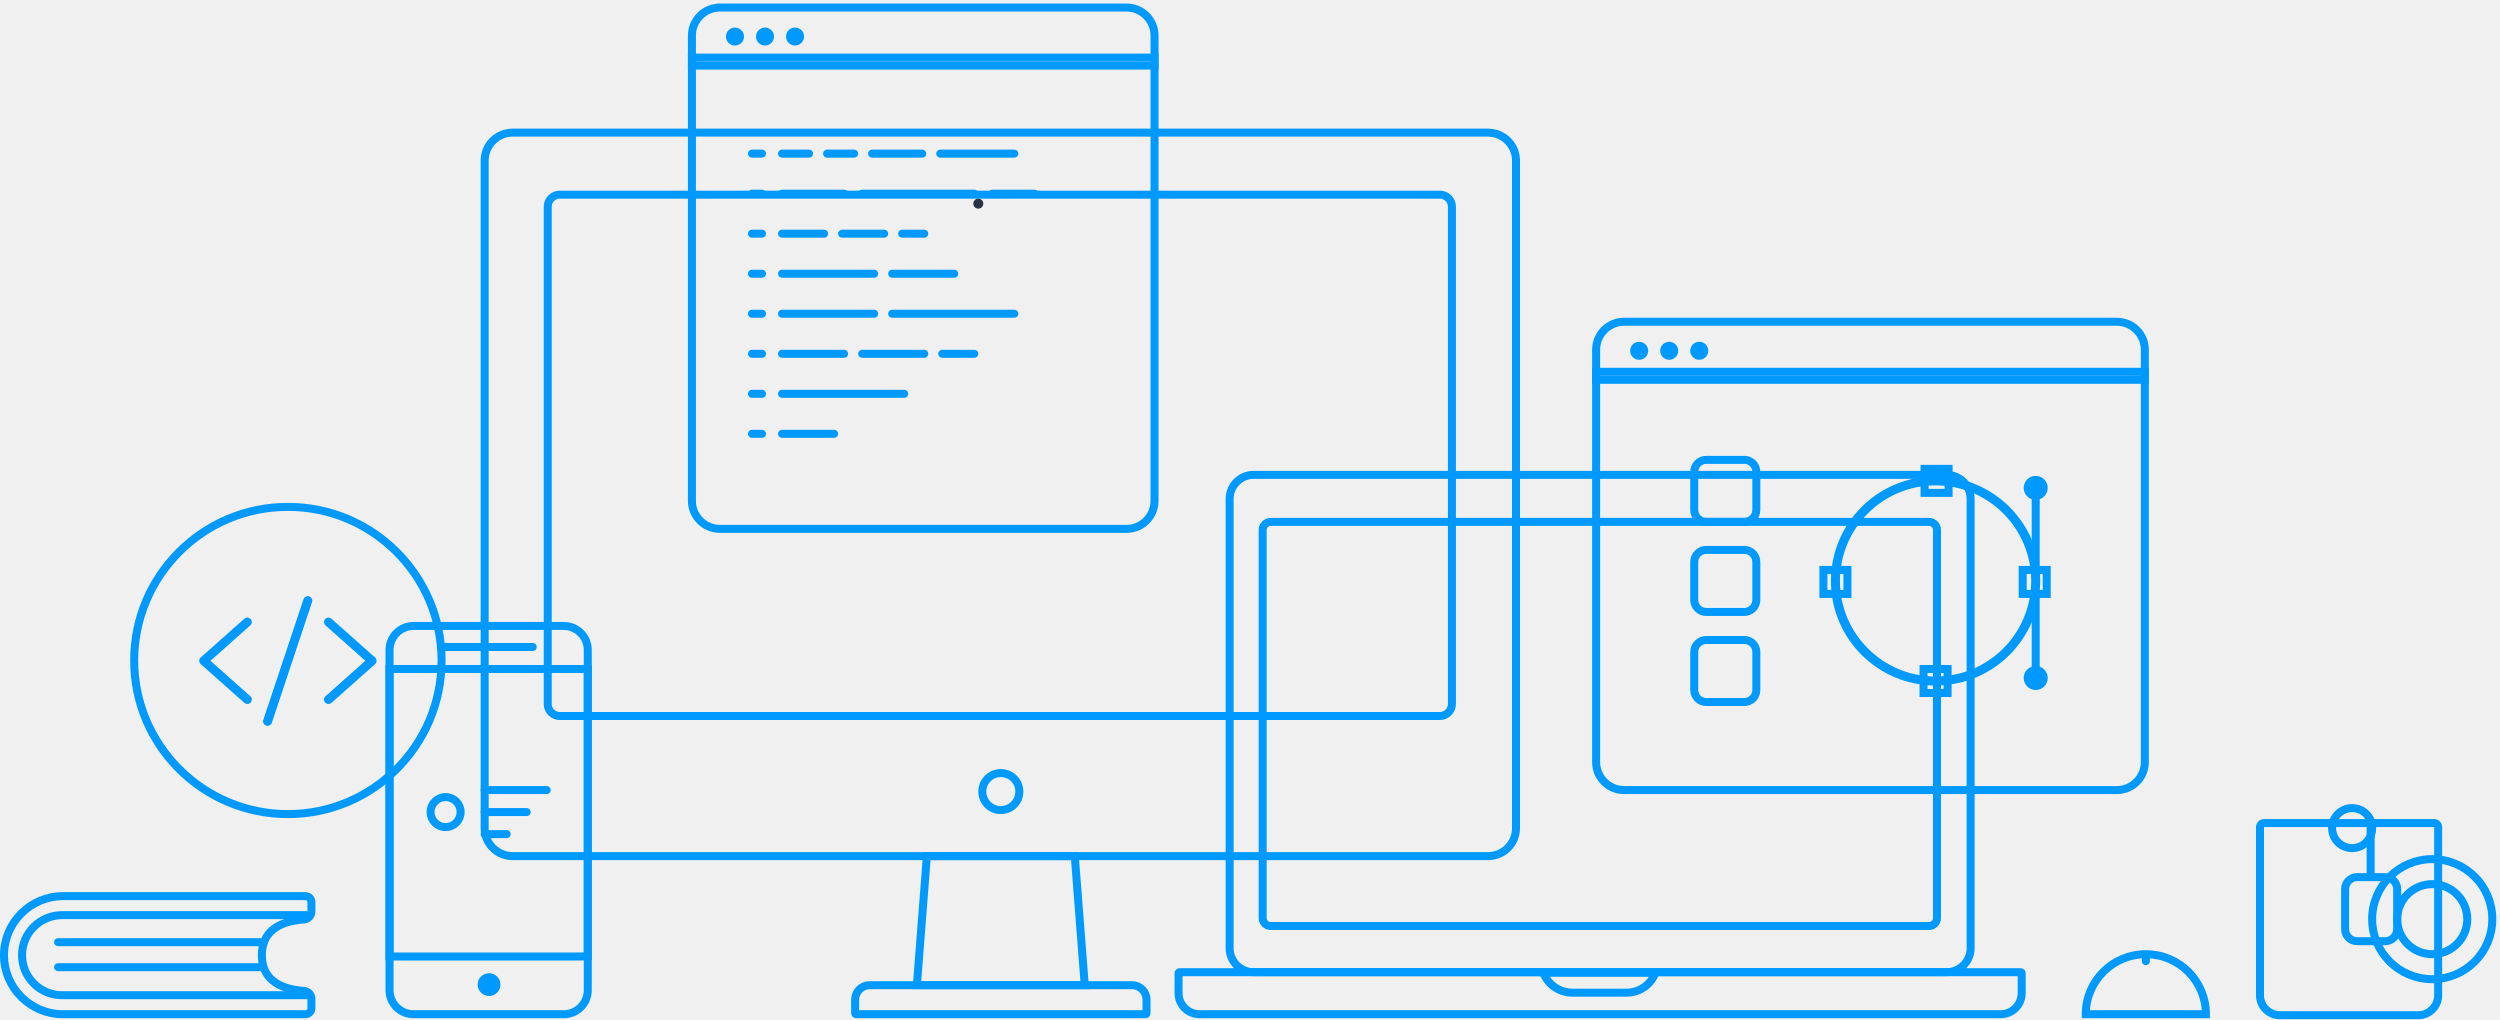
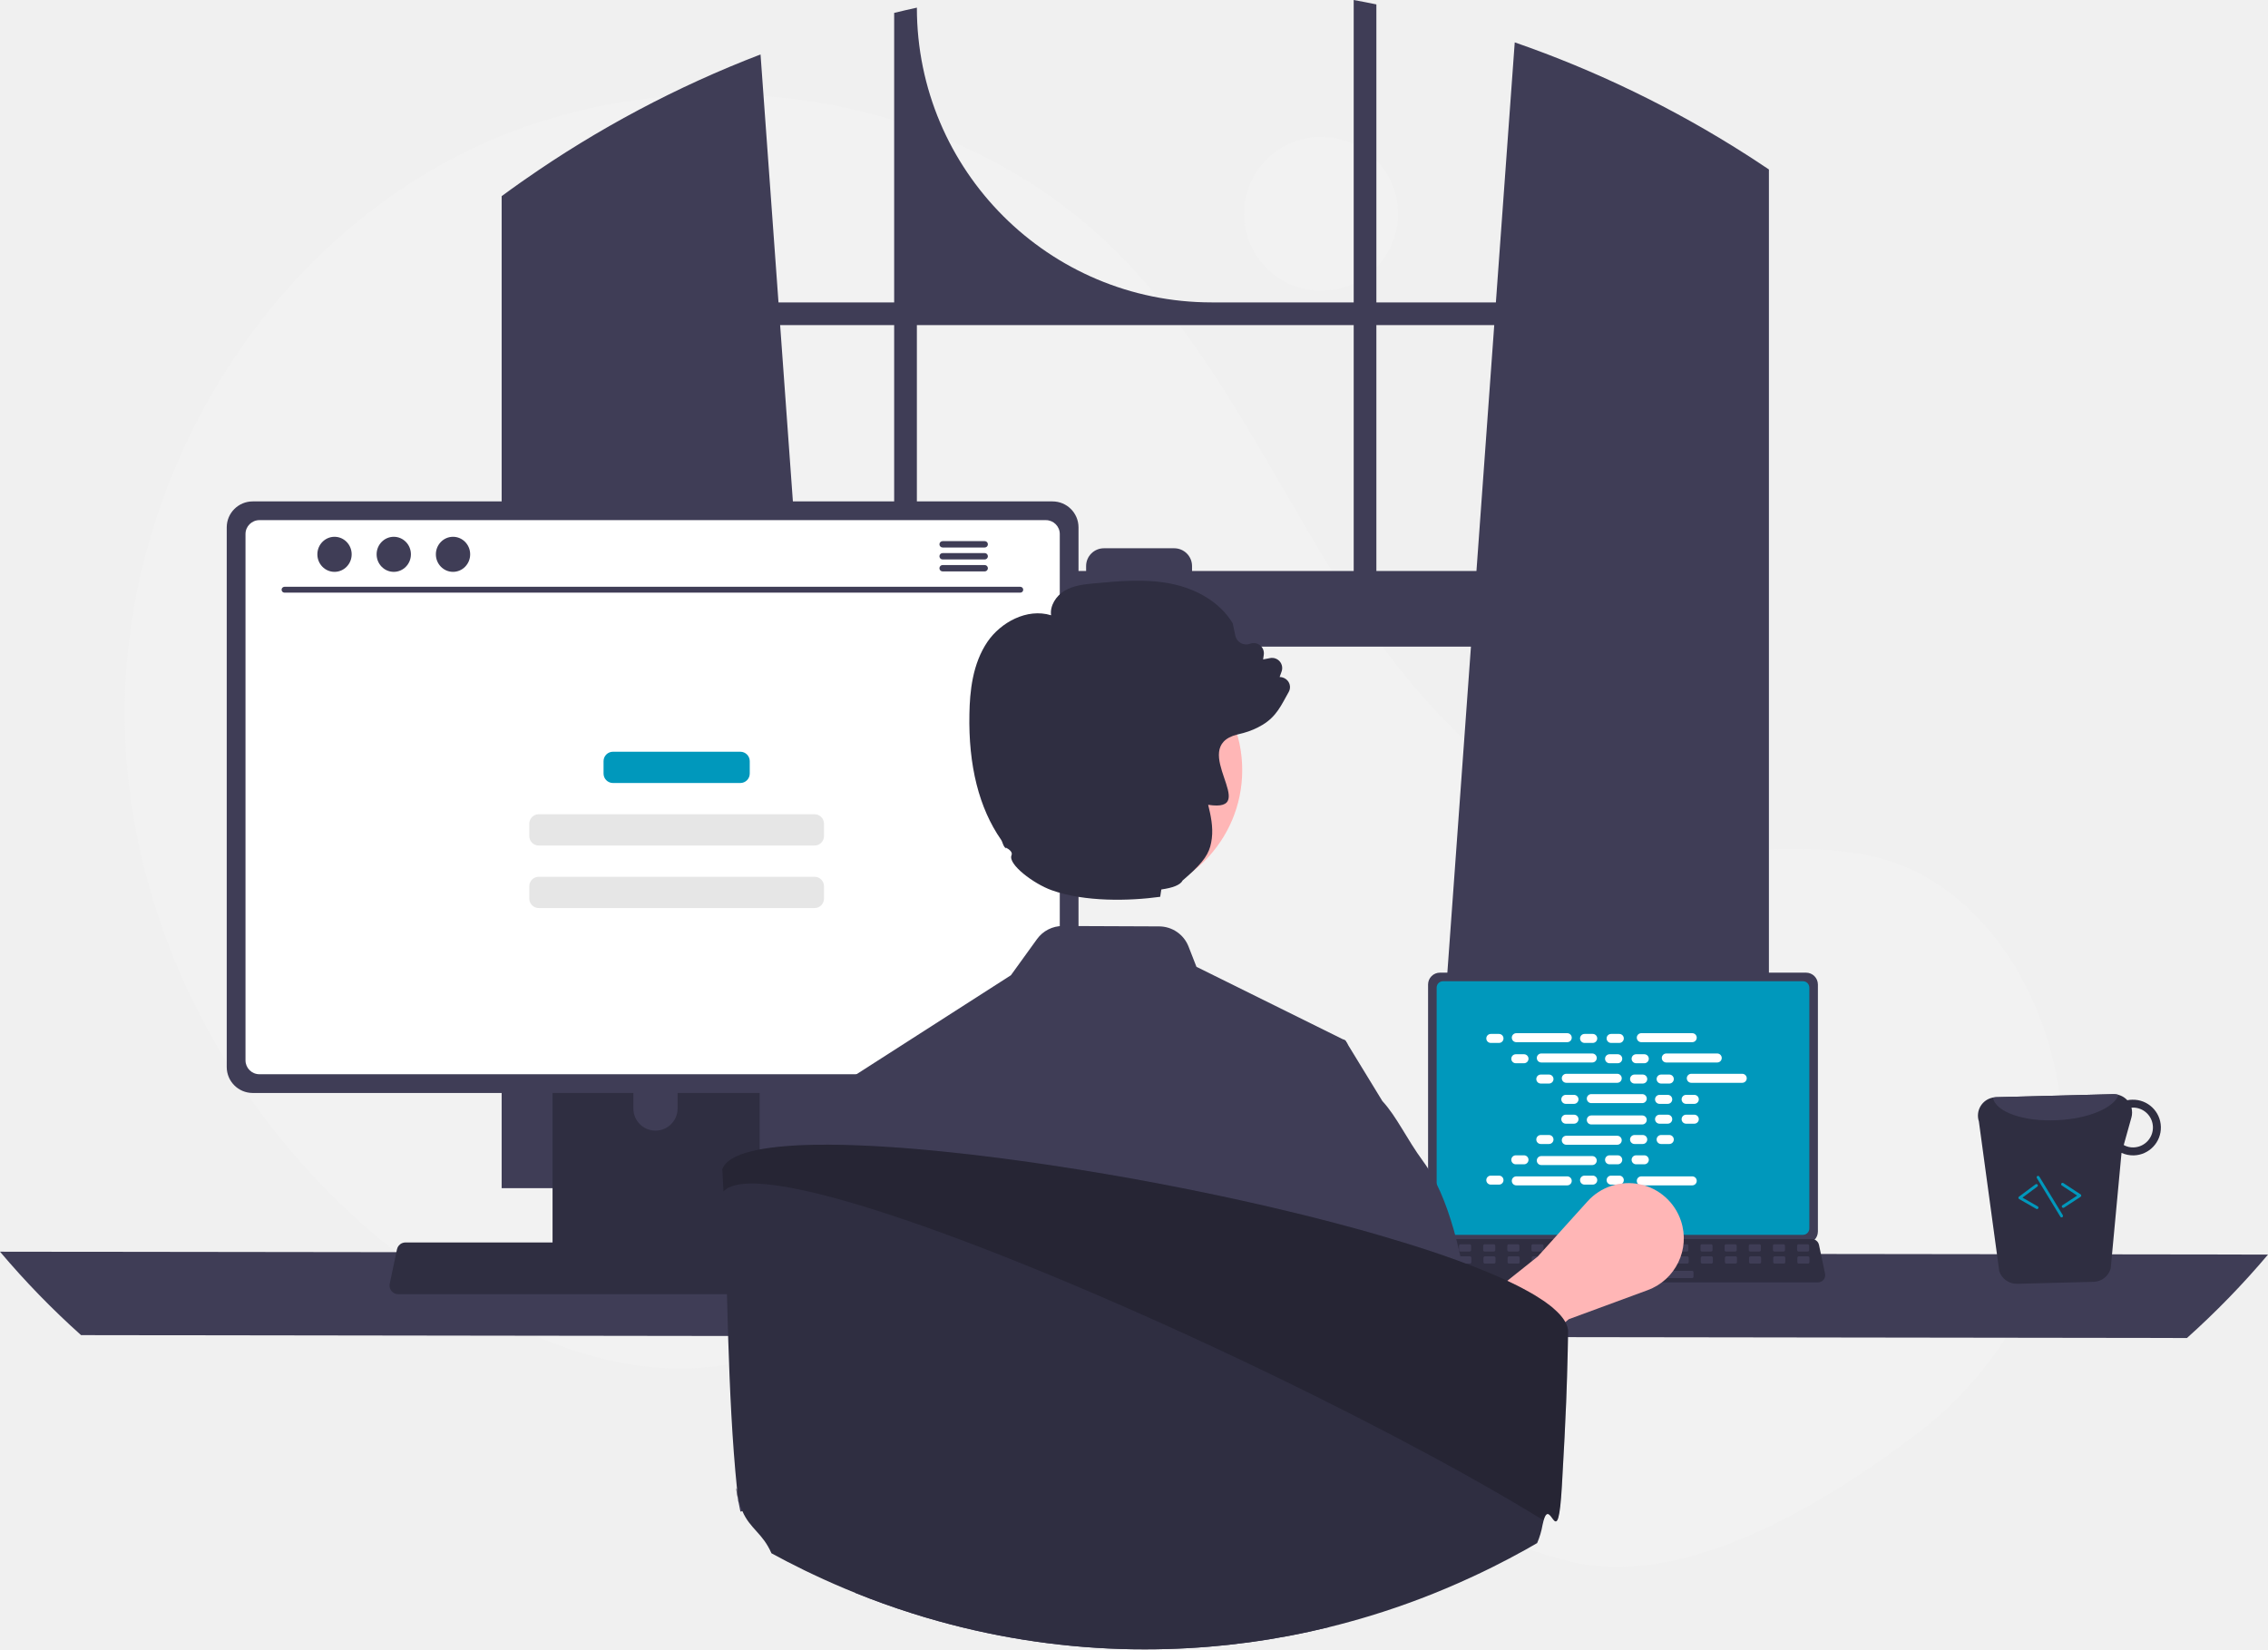
- <svg xmlns="http://www.w3.org/2000/svg" width="650px" height="265px" viewBox="0 0 650 265" version="1.1">
-   <g id="Website" stroke="none" stroke-width="1" fill="none" fill-rule="evenodd">
-     <g id="Group-32" transform="translate(0, 3)">
-       <path d="M126.008,38.765 C126.008,34.738 129.264,31.482 133.298,31.482 L386.872,31.482 C390.899,31.482 394.162,34.74 394.162,38.765 L394.162,212.307 C394.162,216.334 390.906,219.591 386.872,219.591 L133.298,219.591 C129.271,219.591 126.008,216.332 126.008,212.307 L126.008,38.765 Z" id="Case" stroke="#0099ff" stroke-width="2.081" fill="##f2f2f2" />
-       <path d="M142.41,50.737 C142.41,49.012 143.813,47.613 145.536,47.613 L374.374,47.613 C376.103,47.613 377.5,49.004 377.5,50.737 L377.5,180.042 C377.5,181.766 376.097,183.166 374.374,183.166 L145.536,183.166 C143.807,183.166 142.41,181.774 142.41,180.042 L142.41,50.737 Z" id="Case" stroke="#0099ff" stroke-width="2.081" fill="##f2f2f2" />
-       <path d="M240.99,219.591 L279.441,219.591 L282.037,253.154 L238.394,253.154 L240.99,219.591 Z" id="Case" stroke="#0099ff" stroke-width="2.081" fill="##f2f2f2" />
-       <path d="M222.334,253.411 L222.334,256.927 C222.334,259.007 224.024,260.699 226.104,260.699 L294.326,260.699 C296.402,260.699 298.096,259.007 298.096,256.927 L298.096,253.411 C298.096,253.266 297.984,253.154 297.835,253.154 L222.596,253.154 C222.45,253.154 222.334,253.269 222.334,253.411 Z" id="Keyboard" stroke="#0099ff" stroke-width="2.081" fill="##f2f2f2" transform="translate(260.2153, 256.9265) scale(1, -1) translate(-260.2153, -256.9265) " />
-       <ellipse id="Oval-6" stroke="#0099ff" stroke-width="2.081" cx="260.215" cy="202.809" rx="4.816" ry="4.813" />
-       <rect id="Case" stroke="#0099ff" stroke-width="2.081" fill="##f2f2f2" x="101.275" y="159.75" width="51.547" height="100.949" rx="6.244" />
-       <path d="M101.275,170.937 L152.822,170.937 L152.822,245.687 L101.275,245.687 L101.275,170.937 Z" id="Case" stroke="#0099ff" stroke-width="2.081" fill="##f2f2f2" />
-       <rect id="Rectangle-11" fill="#0099ff" x="114.812" y="164.173" width="24.733" height="2.081" rx="1.041" />
-       <rect id="Rectangle-11" fill="#0099ff" x="124.185" y="250.032" width="5.936" height="5.932" rx="2.966" />
-       <ellipse id="Oval-6" stroke="#0099ff" stroke-width="2.081" fill="##f2f2f2" cx="115.854" cy="208.143" rx="3.905" ry="3.903" />
-       <rect id="Rectangle-11" fill="#0099ff" x="124.966" y="201.378" width="18.224" height="2.081" rx="1.041" />
-       <rect id="Rectangle-11" fill="#0099ff" x="124.966" y="207.102" width="13.017" height="2.081" rx="1.041" />
-       <rect id="Rectangle-11" fill="#0099ff" x="124.966" y="212.826" width="7.81" height="2.081" rx="1.041" />
-       <ellipse id="Oval-7" stroke="#0099ff" stroke-width="2.081" fill="##f2f2f2" cx="74.849" cy="168.726" rx="39.964" ry="39.937" />
-       <rect id="Case" stroke="#0099ff" stroke-width="2.081" fill="##f2f2f2" x="319.705" y="120.463" width="192.654" height="129.309" rx="6.244" />
-       <path d="M306.426,250.026 L306.426,255.235 C306.426,258.248 308.874,260.699 311.888,260.699 L520.176,260.699 C523.187,260.699 525.638,258.25 525.638,255.235 L525.638,250.026 C525.638,249.884 525.525,249.772 525.379,249.772 L306.685,249.772 C306.539,249.772 306.426,249.884 306.426,250.026 Z" id="Keyboard" stroke="#0099ff" stroke-width="2.081" fill="##f2f2f2" />
-       <path d="M430.429,249.889 L401.27,249.888 C402.434,252.961 405.402,255.092 408.808,255.092 L422.891,255.092 C426.297,255.092 429.265,252.962 430.429,249.889 Z" id="Notch" stroke="#0099ff" stroke-width="2.081" fill="##f2f2f2" />
-       <rect id="Screen" stroke="#0099ff" stroke-width="2.081" fill="##f2f2f2" x="328.295" y="132.691" width="175.32" height="105.073" rx="2.081" />
-       <ellipse id="Oval-3" fill="#293347" cx="254.358" cy="49.954" rx="1.302" ry="1.301" />
-       <path d="M179.899,11.968 L300.178,11.968 L300.178,127.228 C300.178,131.249 296.909,134.512 292.886,134.512 L187.191,134.512 C183.166,134.512 179.899,131.248 179.899,127.228 L179.899,11.968 Z" id="Case" stroke="#0099ff" stroke-width="2.081" fill="##f2f2f2" />
-       <path d="M179.899,6.238 C179.899,2.22 183.169,-1.041 187.191,-1.041 L292.886,-1.041 C296.913,-1.041 300.178,2.216 300.178,6.238 L300.178,14.05 L179.899,14.05 L179.899,6.238 Z" id="Case" stroke="#0099ff" stroke-width="2.081" fill="##f2f2f2" />
-       <ellipse id="Oval-5" fill="#0099ff" cx="191.094" cy="6.504" rx="2.343" ry="2.342" />
-       <ellipse id="Oval-5" fill="#0099ff" cx="198.904" cy="6.504" rx="2.343" ry="2.342" />
-       <ellipse id="Oval-5" fill="#0099ff" cx="206.714" cy="6.504" rx="2.343" ry="2.342" />
-       <rect id="Rectangle-11" fill="#0099ff" x="194.478" y="87.94" width="4.686" height="2.081" rx="1.041" />
-       <rect id="Rectangle-11" fill="#0099ff" x="194.478" y="35.905" width="4.686" height="2.081" rx="1.041" />
-       <path d="M203.329,35.905 L210.36,35.905 C210.935,35.905 211.401,36.371 211.401,36.945 C211.401,37.52 210.935,37.986 210.36,37.986 L203.329,37.986 C202.754,37.986 202.288,37.52 202.288,36.945 C202.288,36.371 202.754,35.905 203.329,35.905 Z" id="Rectangle-11" fill="#0099ff" />
-       <path d="M215.045,35.905 L222.075,35.905 C222.65,35.905 223.116,36.371 223.116,36.945 C223.116,37.52 222.65,37.986 222.075,37.986 L215.045,37.986 C214.47,37.986 214.004,37.52 214.004,36.945 C214.004,36.371 214.47,35.905 215.045,35.905 Z" id="Rectangle-11" fill="#0099ff" />
-       <path d="M226.76,35.905 L239.779,35.905 C240.354,35.905 240.82,36.371 240.82,36.945 C240.82,37.52 240.354,37.986 239.779,37.986 L226.76,37.986 C226.186,37.986 225.72,37.52 225.72,36.945 C225.72,36.371 226.186,35.905 226.76,35.905 Z" id="Rectangle-11" fill="#0099ff" />
-       <path d="M244.464,35.905 L263.731,35.905 C264.305,35.905 264.771,36.371 264.771,36.945 C264.771,37.52 264.305,37.986 263.731,37.986 L244.464,37.986 C243.889,37.986 243.423,37.52 243.423,36.945 C243.423,36.371 243.889,35.905 244.464,35.905 Z" id="Rectangle-11" fill="#0099ff" />
-       <rect id="Rectangle-11" fill="#0099ff" x="194.478" y="46.312" width="4.686" height="2.081" rx="1.041" />
-       <rect id="Rectangle-11" fill="#0099ff" x="194.478" y="56.719" width="4.686" height="2.081" rx="1.041" />
-       <rect id="Rectangle-11" fill="#0099ff" x="194.478" y="67.126" width="4.686" height="2.081" rx="1.041" />
-       <rect id="Rectangle-11" fill="#0099ff" x="194.478" y="77.533" width="4.686" height="2.081" rx="1.041" />
-       <rect id="Rectangle-11" fill="#0099ff" x="194.478" y="98.348" width="4.686" height="2.081" rx="1.041" />
-       <rect id="Rectangle-11" fill="#0099ff" x="194.478" y="108.755" width="4.686" height="2.081" rx="1.041" />
-       <rect id="Rectangle-11" fill="#0099ff" x="202.288" y="46.312" width="18.224" height="2.081" rx="1.041" />
-       <rect id="Rectangle-11" fill="#0099ff" x="223.116" y="46.312" width="31.241" height="2.081" rx="1.041" />
-       <rect id="Rectangle-11" fill="#0099ff" x="256.961" y="46.312" width="13.017" height="2.081" rx="1.041" />
-       <rect id="Rectangle-11" fill="#0099ff" x="202.288" y="56.719" width="13.017" height="2.081" rx="1.041" />
-       <rect id="Rectangle-11" fill="#0099ff" x="217.909" y="56.719" width="13.017" height="2.081" rx="1.041" />
-       <rect id="Rectangle-11" fill="#0099ff" x="233.53" y="56.719" width="7.81" height="2.081" rx="1.041" />
-       <rect id="Rectangle-11" fill="#0099ff" x="202.288" y="67.126" width="26.035" height="2.081" rx="1.041" />
-       <rect id="Rectangle-11" fill="#0099ff" x="230.926" y="67.126" width="18.224" height="2.081" rx="1.041" />
-       <rect id="Rectangle-11" fill="#0099ff" x="202.288" y="77.533" width="26.035" height="2.081" rx="1.041" />
-       <rect id="Rectangle-11" fill="#0099ff" x="230.926" y="77.533" width="33.845" height="2.081" rx="1.041" />
-       <rect id="Rectangle-11" fill="#0099ff" x="202.288" y="87.94" width="18.224" height="2.081" rx="1.041" />
-       <rect id="Rectangle-11" fill="#0099ff" x="223.116" y="87.94" width="18.224" height="2.081" rx="1.041" />
-       <rect id="Rectangle-11" fill="#0099ff" x="243.944" y="87.94" width="10.414" height="2.081" rx="1.041" />
-       <rect id="Rectangle-11" fill="#0099ff" x="202.288" y="98.348" width="33.845" height="2.081" rx="1.041" />
-       <rect id="Rectangle-11" fill="#0099ff" x="202.288" y="108.755" width="15.621" height="2.081" rx="1.041" />
-       <path d="M414.991,93.664 L557.659,93.664 L557.659,195.143 C557.659,199.163 554.4,202.419 550.374,202.419 L422.277,202.419 C418.256,202.419 414.991,199.157 414.991,195.143 L414.991,93.664 Z" id="Case" stroke="#0099ff" stroke-width="2.081" fill="##f2f2f2" />
-       <path d="M414.991,87.934 C414.991,83.913 418.251,80.655 422.277,80.655 L550.374,80.655 C554.398,80.655 557.659,83.912 557.659,87.934 L557.659,95.746 L414.991,95.746 L414.991,87.934 Z" id="Case" stroke="#0099ff" stroke-width="2.081" fill="##f2f2f2" />
-       <ellipse id="Oval-5" fill="#0099ff" cx="426.186" cy="88.201" rx="2.343" ry="2.342" />
-       <ellipse id="Oval-5" fill="#0099ff" cx="433.996" cy="88.201" rx="2.343" ry="2.342" />
-       <ellipse id="Oval-5" fill="#0099ff" cx="441.806" cy="88.201" rx="2.343" ry="2.342" />
-       <ellipse id="Oval-6" stroke="#0099ff" stroke-width="2.342" fill="##f2f2f2" cx="503.248" cy="148.042" rx="26.035" ry="26.018" />
-       <path d="M500.383,118.902 L500.383,125.146 L506.633,125.146 L506.633,118.902 L500.383,118.902 Z" id="Rectangle-12" stroke="#0099ff" stroke-width="2.081" fill="##f2f2f2" />
-       <path d="M500.123,170.937 L500.123,177.182 L506.373,177.182 L506.373,170.937 L500.123,170.937 Z" id="Rectangle-12" stroke="#0099ff" stroke-width="2.081" fill="##f2f2f2" />
-       <path d="M474.089,145.18 L474.089,151.424 L480.338,151.424 L480.338,145.18 L474.089,145.18 Z" id="Rectangle-12" stroke="#0099ff" stroke-width="2.081" fill="##f2f2f2" />
-       <path d="M525.897,145.18 L525.897,151.424 L532.147,151.424 L532.147,145.18 L525.897,145.18 Z" id="Rectangle-12" stroke="#0099ff" stroke-width="2.081" fill="##f2f2f2" />
-       <line x1="529.282" y1="124.626" x2="529.282" y2="144.139" id="Line" stroke="#0099ff" stroke-width="2.081" stroke-linecap="square" />
-       <line x1="529.282" y1="151.944" x2="529.282" y2="171.458" id="Line" stroke="#0099ff" stroke-width="2.081" stroke-linecap="square" />
-       <ellipse id="Oval-5" fill="#0099ff" cx="529.282" cy="123.845" rx="3.124" ry="3.122" />
-       <ellipse id="Oval-5" fill="#0099ff" cx="529.282" cy="173.279" rx="3.124" ry="3.122" />
-       <g id="Group-60" transform="translate(439.4632, 115.5194)" fill="##f2f2f2" stroke="#0099ff" stroke-width="2.081">
-         <rect id="Rectangle-15" x="1.041" y="1.041" width="16.143" height="16.131" rx="3.122" />
-         <rect id="Rectangle-15" x="1.041" y="24.457" width="16.143" height="16.131" rx="3.122" />
-         <rect id="Rectangle-15" x="1.041" y="47.873" width="16.143" height="16.131" rx="3.122" />
-       </g>
-       <ellipse id="Oval-8" stroke="#0099ff" stroke-width="2.081" fill="##f2f2f2" cx="632.379" cy="235.982" rx="15.621" ry="15.611" />
-       <ellipse id="Oval-8" stroke="#0099ff" stroke-width="2.081" fill="##f2f2f2" cx="632.379" cy="235.982" rx="9.112" ry="9.106" />
-       <ellipse id="Oval-8" stroke="#0099ff" stroke-width="2.081" fill="##f2f2f2" cx="611.552" cy="212.306" rx="5.207" ry="5.204" />
-       <path d="M588.64,211.005 C588.065,211.005 587.599,211.471 587.599,212.046 L587.599,255.756 C587.599,258.63 589.929,260.959 592.803,260.959 L628.72,260.959 C631.594,260.959 633.924,258.63 633.924,255.756 L633.924,212.046 C633.924,211.471 633.458,211.005 632.883,211.005 L588.64,211.005 Z" id="Rectangle-16" stroke="#0099ff" stroke-width="2.081" fill="##f2f2f2" />
-       <rect id="Rectangle-16" stroke="#0099ff" stroke-width="2.081" fill="##f2f2f2" x="609.729" y="225.055" width="13.539" height="16.651" rx="3.122" />
-       <line x1="616.368" y1="211.395" x2="616.368" y2="223.233" id="Line-2" stroke="#0099ff" stroke-width="2.081" stroke-linecap="square" />
-       <path d="M557.92,260.699 C566.548,260.699 573.541,260.699 573.541,260.699 C573.541,252.078 566.548,245.088 557.92,245.088 C549.293,245.088 542.3,252.078 542.3,260.699 C542.3,260.699 549.293,260.699 557.92,260.699 Z" id="Oval-8" stroke="#0099ff" stroke-width="2.081" fill="##f2f2f2" />
-       <rect id="Rectangle-11" fill="#0099ff" x="556.879" y="244.568" width="2.083" height="3.382" rx="1.041" />
-       <path d="M16.391,229.998 C7.913,229.998 1.041,236.871 1.041,245.349 C1.041,253.827 7.913,260.699 16.391,260.699 L79.407,260.699 C80.269,260.699 80.968,260 80.968,259.138 L80.968,256.722 C80.968,255.63 80.124,254.723 79.034,254.646 C71.88,254.138 68.081,250.995 68.081,245.349 C68.081,239.702 71.88,236.559 79.034,236.051 C80.124,235.974 80.968,235.067 80.968,233.975 L80.968,231.559 C80.968,230.697 80.269,229.998 79.407,229.998 L16.391,229.998 Z" id="Rectangle-17" stroke="#0099ff" stroke-width="2.081" fill="##f2f2f2" />
-       <path d="M80.186,255.3 C80.186,255.552 79.982,255.756 79.73,255.756 L79.73,255.756 L72.353,255.756 L16.141,255.756 C10.39,255.756 5.728,251.096 5.728,245.349 C5.728,239.601 10.39,234.941 16.141,234.941 L72.353,234.941 L79.73,234.941 L79.73,234.941 C79.982,234.941 80.186,235.146 80.186,235.397" id="Rectangle-19" stroke="#0099ff" stroke-width="2.081" />
-       <rect id="Rectangle-18" fill="#0099ff" x="14.059" y="240.926" width="54.673" height="2.081" rx="1.041" />
-       <rect id="Rectangle-18" fill="#0099ff" x="14.059" y="247.43" width="54.673" height="2.081" rx="1.041" />
-       <path d="M65.127,178.055 C63.849,176.92 62.571,175.785 61.294,174.65 C59.257,172.843 57.227,171.03 55.191,169.223 C54.724,168.812 54.258,168.395 53.797,167.983 C53.797,168.528 53.797,169.078 53.797,169.622 C55.074,168.487 56.352,167.352 57.63,166.217 C59.666,164.41 61.696,162.597 63.732,160.79 C64.199,160.379 64.666,159.962 65.127,159.551 C65.582,159.145 65.576,158.317 65.127,157.912 C64.642,157.466 63.966,157.477 63.475,157.912 C62.198,159.047 60.92,160.182 59.642,161.317 C57.606,163.124 55.576,164.937 53.54,166.744 C53.073,167.155 52.607,167.572 52.146,167.983 C51.696,168.383 51.696,169.223 52.146,169.622 C53.423,170.758 54.701,171.893 55.979,173.028 C58.015,174.835 60.045,176.648 62.081,178.455 C62.548,178.866 63.015,179.283 63.475,179.694 C63.931,180.1 64.683,180.175 65.127,179.694 C65.535,179.254 65.611,178.489 65.127,178.055 L65.127,178.055 Z" id="Shape" fill="#0099ff" fill-rule="nonzero" />
-       <path d="M84.583,159.554 C85.86,160.689 87.138,161.824 88.416,162.959 C90.452,164.766 92.482,166.579 94.518,168.386 C94.985,168.797 95.452,169.214 95.912,169.625 C95.912,169.081 95.912,168.531 95.912,167.986 C94.635,169.121 93.357,170.256 92.079,171.392 C90.043,173.199 88.013,175.011 85.977,176.818 C85.51,177.23 85.043,177.647 84.583,178.058 C84.128,178.463 84.133,179.291 84.583,179.697 C85.067,180.143 85.744,180.131 86.234,179.697 C87.511,178.562 88.789,177.427 90.067,176.291 C92.103,174.484 94.133,172.672 96.169,170.865 C96.636,170.453 97.103,170.036 97.563,169.625 C98.013,169.226 98.013,168.386 97.563,167.986 C96.286,166.851 95.008,165.716 93.73,164.581 C91.694,162.774 89.664,160.961 87.628,159.154 C87.161,158.743 86.695,158.326 86.234,157.914 C85.779,157.509 85.026,157.434 84.583,157.914 C84.174,158.355 84.098,159.119 84.583,159.554 L84.583,159.554 Z" id="Shape" fill="#0099ff" fill-rule="nonzero" />
-       <path d="M70.694,184.876 C71.044,183.833 71.388,182.791 71.738,181.742 C72.572,179.235 73.407,176.733 74.241,174.225 C75.244,171.202 76.248,168.184 77.257,165.161 C78.126,162.549 78.996,159.937 79.865,157.325 C80.279,156.056 80.746,154.794 81.131,153.508 C81.137,153.491 81.143,153.473 81.148,153.456 C81.341,152.883 80.927,152.164 80.332,152.031 C79.69,151.886 79.101,152.222 78.896,152.842 C78.546,153.885 78.202,154.927 77.852,155.975 C77.018,158.483 76.184,160.985 75.349,163.493 C74.346,166.516 73.342,169.534 72.333,172.557 C71.464,175.169 70.595,177.781 69.725,180.393 C69.311,181.656 68.844,182.918 68.459,184.204 C68.453,184.221 68.448,184.239 68.442,184.256 C68.249,184.829 68.663,185.548 69.259,185.681 C69.9,185.826 70.49,185.49 70.694,184.876 L70.694,184.876 Z" id="Shape" fill="#0099ff" fill-rule="nonzero" />
-     </g>
-   </g>
+ <svg xmlns="http://www.w3.org/2000/svg" data-name="Layer 1" width="786.82" height="572.258" viewBox="0 0 786.82 572.258">
+   <circle cx="458.321" cy="74.182" r="26.701" fill="#f2f2f2" />
+   <path d="M872.038,661.023c39.688-30.229,58.644-81.025,46.776-129.482q-.442-1.806-.934-3.604c-7.867-28.763-27.332-56.101-55.7-65.291-23.82-7.717-49.82-1.783-74.669-4.851-48.781-6.024-86.601-45.494-113.211-86.819-26.611-41.325-47.062-87.583-82.422-121.724-58.285-56.275-153.362-68.391-225.627-31.76C293.987,254.121,247.955,335.391,249.918,416.386c1.963,80.995,50.046,158.432,119.875,199.517,25.652,15.093,55.321,25.785,84.848,22.044,25.62-3.246,48.899-17.013,74.399-21.1,40.091-6.426,79.927,11.701,114.603,32.824,34.676,21.123,68.17,46.16,107.574,55.952C789.478,715.131,836.881,687.801,872.038,661.023Z" transform="translate(-206.59 -163.8711)" fill="#f2f2f2" />
+   <path d="M815.016,219.191c-.87-.58-1.75-1.13-2.62-1.69a380.24,380.24,0,0,0-80.31-38.93l-6.54,90.22h-41.46v-103.39c-2.61-.54-5.24-1.05-7.87-1.53v104.92H626.946A102.27,102.27,0,0,1,524.676,166.521v-0c-2.64.57-5.26,1.18-7.88,1.83v100.44h-40.13l-6.23-86.03a380.858,380.858,0,0,0-81.94,43.53c-.44.3-.88.61-1.31.91-2.21,1.55-4.39,3.13-6.56,4.73v344.19h118.27l-2.09-28.95-11.5-158.95h231.59l-11.5,158.95-2.09,28.95h116.96v-353.45Q817.656,220.901,815.016,219.191Zm-298.22,142.78h-33.39l-6.17-85.3h39.56Zm159.42,0h-56.08v-1.69a6.18,6.18,0,0,0-6.19-6.18h-24.38a6.178,6.178,0,0,0-6.18,6.18v1.69h-58.71v-85.3h151.54Zm7.87,0v-85.3h40.89l-6.17,85.3Z" transform="translate(-206.59 -163.8711)" fill="#3f3d56" />
+   <path d="M206.59,598.162a289.003,289.003,0,0,0,28.12,28.95l730.58,1a289.003,289.003,0,0,0,28.12-28.95Z" transform="translate(-206.59 -163.8711)" fill="#3f3d56" />
+   <path d="M702.02,505.462v85.704a4.122,4.122,0,0,0,4.119,4.119H833.143a4.122,4.122,0,0,0,4.119-4.119v-85.704a4.124,4.124,0,0,0-4.119-4.115H706.139A4.124,4.124,0,0,0,702.02,505.462Z" transform="translate(-206.59 -163.8711)" fill="#3f3d56" />
+   <path d="M704.999,506.529V590.109a2.205,2.205,0,0,0,2.201,2.201H832.086a2.205,2.205,0,0,0,2.201-2.201V506.529a2.206,2.206,0,0,0-2.201-2.206H707.201A2.206,2.206,0,0,0,704.999,506.529Z" transform="translate(-206.59 -163.8711)" fill="#0098bc" />
+   <path d="M699.364,607.881a2.47,2.47,0,0,0,1.943.93H837.299a2.502,2.502,0,0,0,2.446-3.016l-2.111-10.027a2.507,2.507,0,0,0-1.558-1.818,2.425,2.425,0,0,0-.888-.168H703.41a2.424,2.424,0,0,0-.888.168,2.507,2.507,0,0,0-1.558,1.818l-2.111,10.027A2.501,2.501,0,0,0,699.364,607.881Z" transform="translate(-206.59 -163.8711)" fill="#2f2e41" />
+   <rect x="830.034" y="595.588" width="4.188" height="2.513" rx="0.488" transform="translate(1457.666 1029.819) rotate(-180)" fill="#3f3d56" />
+   <rect x="821.657" y="595.588" width="4.188" height="2.513" rx="0.488" transform="translate(1440.912 1029.819) rotate(-180)" fill="#3f3d56" />
+   <rect x="813.28" y="595.588" width="4.188" height="2.513" rx="0.488" transform="translate(1424.158 1029.819) rotate(-180)" fill="#3f3d56" />
+   <rect x="804.903" y="595.588" width="4.188" height="2.513" rx="0.488" transform="translate(1407.404 1029.819) rotate(-180)" fill="#3f3d56" />
+   <rect x="796.526" y="595.588" width="4.188" height="2.513" rx="0.488" transform="translate(1390.65 1029.819) rotate(-180)" fill="#3f3d56" />
+   <rect x="788.149" y="595.588" width="4.188" height="2.513" rx="0.488" transform="translate(1373.896 1029.819) rotate(-180)" fill="#3f3d56" />
+   <rect x="779.772" y="595.588" width="4.188" height="2.513" rx="0.488" transform="translate(1357.142 1029.819) rotate(-180)" fill="#3f3d56" />
+   <rect x="771.395" y="595.588" width="4.188" height="2.513" rx="0.488" transform="translate(1340.388 1029.819) rotate(-180)" fill="#3f3d56" />
+   <rect x="763.018" y="595.588" width="4.188" height="2.513" rx="0.488" transform="translate(1323.634 1029.819) rotate(-180)" fill="#3f3d56" />
+   <rect x="754.641" y="595.588" width="4.188" height="2.513" rx="0.488" transform="translate(1306.88 1029.819) rotate(-180)" fill="#3f3d56" />
+   <rect x="746.264" y="595.588" width="4.188" height="2.513" rx="0.488" transform="translate(1290.126 1029.819) rotate(-180)" fill="#3f3d56" />
+   <rect x="737.887" y="595.588" width="4.188" height="2.513" rx="0.488" transform="translate(1273.372 1029.819) rotate(-180)" fill="#3f3d56" />
+   <rect x="729.51" y="595.588" width="4.188" height="2.513" rx="0.488" transform="translate(1256.618 1029.819) rotate(-180)" fill="#3f3d56" />
+   <rect x="721.133" y="595.588" width="4.188" height="2.513" rx="0.488" transform="translate(1239.865 1029.819) rotate(-180)" fill="#3f3d56" />
+   <rect x="712.756" y="595.588" width="4.188" height="2.513" rx="0.488" transform="translate(1223.111 1029.819) rotate(-180)" fill="#3f3d56" />
+   <rect x="704.379" y="595.588" width="4.188" height="2.513" rx="0.488" transform="translate(1206.357 1029.819) rotate(-180)" fill="#3f3d56" />
+   <rect x="830.133" y="599.777" width="4.188" height="2.513" rx="0.488" transform="translate(1457.864 1038.196) rotate(-180)" fill="#3f3d56" />
+   <rect x="821.756" y="599.777" width="4.188" height="2.513" rx="0.488" transform="translate(1441.11 1038.196) rotate(-180)" fill="#3f3d56" />
+   <rect x="813.379" y="599.777" width="4.188" height="2.513" rx="0.488" transform="translate(1424.356 1038.196) rotate(-180)" fill="#3f3d56" />
+   <rect x="805.002" y="599.777" width="4.188" height="2.513" rx="0.488" transform="translate(1407.602 1038.196) rotate(-180)" fill="#3f3d56" />
+   <rect x="796.625" y="599.777" width="4.188" height="2.513" rx="0.488" transform="translate(1390.848 1038.196) rotate(-180)" fill="#3f3d56" />
+   <rect x="788.248" y="599.777" width="4.188" height="2.513" rx="0.488" transform="translate(1374.094 1038.196) rotate(-180)" fill="#3f3d56" />
+   <rect x="779.871" y="599.777" width="4.188" height="2.513" rx="0.488" transform="translate(1357.34 1038.196) rotate(-180)" fill="#3f3d56" />
+   <rect x="771.494" y="599.777" width="4.188" height="2.513" rx="0.488" transform="translate(1340.586 1038.196) rotate(-180)" fill="#3f3d56" />
+   <rect x="763.117" y="599.777" width="4.188" height="2.513" rx="0.488" transform="translate(1323.832 1038.196) rotate(-180)" fill="#3f3d56" />
+   <rect x="754.74" y="599.777" width="4.188" height="2.513" rx="0.488" transform="translate(1307.078 1038.196) rotate(-180)" fill="#3f3d56" />
+   <rect x="746.363" y="599.777" width="4.188" height="2.513" rx="0.488" transform="translate(1290.324 1038.196) rotate(-180)" fill="#3f3d56" />
+   <rect x="737.986" y="599.777" width="4.188" height="2.513" rx="0.488" transform="translate(1273.57 1038.196) rotate(-180)" fill="#3f3d56" />
+   <rect x="729.609" y="599.777" width="4.188" height="2.513" rx="0.488" transform="translate(1256.816 1038.196) rotate(-180)" fill="#3f3d56" />
+   <rect x="721.232" y="599.777" width="4.188" height="2.513" rx="0.488" transform="translate(1240.062 1038.196) rotate(-180)" fill="#3f3d56" />
+   <rect x="712.855" y="599.777" width="4.188" height="2.513" rx="0.488" transform="translate(1223.309 1038.196) rotate(-180)" fill="#3f3d56" />
+   <rect x="704.478" y="599.777" width="4.188" height="2.513" rx="0.488" transform="translate(1206.555 1038.196) rotate(-180)" fill="#3f3d56" />
+   <rect x="760.604" y="604.803" width="33.508" height="2.513" rx="0.488" transform="translate(1348.126 1048.248) rotate(-180)" fill="#3f3d56" />
+   <rect x="515.631" y="358.737" width="5.966" height="3.122" rx="1.561" fill="#fff" />
+   <rect x="548.154" y="358.737" width="5.966" height="3.122" rx="1.561" fill="#fff" />
+   <rect x="557.369" y="358.737" width="5.966" height="3.122" rx="1.561" fill="#fff" />
+   <rect x="524.477" y="358.477" width="20.796" height="3.122" rx="1.561" fill="#fff" />
+   <rect x="567.841" y="358.477" width="20.796" height="3.122" rx="1.561" fill="#fff" />
+   <rect x="524.304" y="365.784" width="5.966" height="3.122" rx="1.561" fill="#fff" />
+   <rect x="556.827" y="365.784" width="5.966" height="3.122" rx="1.561" fill="#fff" />
+   <rect x="566.042" y="365.784" width="5.966" height="3.122" rx="1.561" fill="#fff" />
+   <rect x="533.15" y="365.523" width="20.796" height="3.122" rx="1.561" fill="#fff" />
+   <rect x="576.514" y="365.523" width="20.796" height="3.122" rx="1.561" fill="#fff" />
+   <rect x="532.977" y="372.83" width="5.966" height="3.122" rx="1.561" fill="#fff" />
+   <rect x="565.5" y="372.83" width="5.966" height="3.122" rx="1.561" fill="#fff" />
+   <rect x="574.715" y="372.83" width="5.966" height="3.122" rx="1.561" fill="#fff" />
+   <rect x="541.823" y="372.57" width="20.796" height="3.122" rx="1.561" fill="#fff" />
+   <rect x="585.187" y="372.57" width="20.796" height="3.122" rx="1.561" fill="#fff" />
+   <rect x="541.649" y="379.877" width="5.966" height="3.122" rx="1.561" fill="#fff" />
+   <rect x="574.172" y="379.877" width="5.966" height="3.122" rx="1.561" fill="#fff" />
+   <rect x="583.387" y="379.877" width="5.966" height="3.122" rx="1.561" fill="#fff" />
+   <rect x="550.496" y="379.617" width="20.796" height="3.122" rx="1.561" fill="#fff" />
+   <rect x="548.154" y="407.898" width="5.966" height="3.122" rx="1.561" fill="#fff" />
+   <rect x="557.369" y="407.898" width="5.966" height="3.122" rx="1.561" fill="#fff" />
+   <rect x="567.841" y="408.158" width="20.796" height="3.122" rx="1.561" fill="#fff" />
+   <rect x="515.631" y="407.898" width="5.966" height="3.122" rx="1.561" fill="#fff" />
+   <rect x="524.477" y="408.158" width="20.796" height="3.122" rx="1.561" fill="#fff" />
+   <rect x="524.304" y="400.851" width="5.966" height="3.122" rx="1.561" fill="#fff" />
+   <rect x="556.827" y="400.851" width="5.966" height="3.122" rx="1.561" fill="#fff" />
+   <rect x="566.042" y="400.851" width="5.966" height="3.122" rx="1.561" fill="#fff" />
+   <rect x="533.15" y="401.111" width="20.796" height="3.122" rx="1.561" fill="#fff" />
+   <rect x="532.977" y="393.804" width="5.966" height="3.122" rx="1.561" fill="#fff" />
+   <rect x="565.5" y="393.804" width="5.966" height="3.122" rx="1.561" fill="#fff" />
+   <rect x="574.715" y="393.804" width="5.966" height="3.122" rx="1.561" fill="#fff" />
+   <rect x="541.823" y="394.064" width="20.796" height="3.122" rx="1.561" fill="#fff" />
+   <rect x="541.649" y="386.758" width="5.966" height="3.122" rx="1.561" fill="#fff" />
+   <rect x="574.172" y="386.758" width="5.966" height="3.122" rx="1.561" fill="#fff" />
+   <rect x="583.387" y="386.758" width="5.966" height="3.122" rx="1.561" fill="#fff" />
+   <rect x="550.496" y="387.018" width="20.796" height="3.122" rx="1.561" fill="#fff" />
+   <path d="M711.507,654.353l-13.35-21.102,41.902-33.403,17.295-19.161a19.161,19.161,0,0,1,32.418,6.828h0a19.161,19.161,0,0,1-11.57,23.991l-27.349,10.075Z" transform="translate(-206.59 -163.8711)" fill="#ffb6b6" />
+   <path d="M398.28,501.352v102.56h71.85v-102.56a3.448,3.448,0,0,0-2.43-3.3,3.175,3.175,0,0,0-1.03-.16H401.75A3.463,3.463,0,0,0,398.28,501.352Zm28.04,35.24a7.67,7.67,0,0,1,15.34,0v11.9a7.67,7.67,0,0,1-15.34,0Z" transform="translate(-206.59 -163.8711)" fill="#2f2e41" />
+   <path d="M398.06,600.632v9.89a1.946,1.946,0,0,0,1.93,1.94h68.43a1.94,1.94,0,0,0,1.93-1.94v-9.89Z" transform="translate(-206.59 -163.8711)" fill="#3f3d56" />
+   <path d="M285.25,346.832V534.092a9.007,9.007,0,0,0,9,9h277.5a9.007,9.007,0,0,0,9-9V346.832a9.011,9.011,0,0,0-9-8.99H294.25A9.012,9.012,0,0,0,285.25,346.832Z" transform="translate(-206.59 -163.8711)" fill="#3f3d56" />
+   <path d="M291.76,349.162v182.62a4.818,4.818,0,0,0,4.81,4.81H569.44a4.818,4.818,0,0,0,4.81-4.81v-182.62a4.82,4.82,0,0,0-4.81-4.82H296.57A4.821,4.821,0,0,0,291.76,349.162Z" transform="translate(-206.59 -163.8711)" fill="#fff" />
+   <path d="M342.4,611.792a2.948,2.948,0,0,0,2.32,1.11h162.34a2.987,2.987,0,0,0,2.92-3.6l-2.52-11.97a2.993,2.993,0,0,0-1.86-2.17,2.895,2.895,0,0,0-1.06-.2H347.23a2.894,2.894,0,0,0-1.06.2,2.992,2.992,0,0,0-1.86,2.17l-2.52,11.97A2.985,2.985,0,0,0,342.4,611.792Z" transform="translate(-206.59 -163.8711)" fill="#2f2e41" />
+   <path d="M560.585,369.499H305.261a1.016,1.016,0,0,1,0-2.031H560.585a1.016,1.016,0,0,1,0,2.031Z" transform="translate(-206.59 -163.8711)" fill="#3f3d56" />
+   <ellipse cx="116.051" cy="192.33" rx="5.95" ry="6.083" fill="#3f3d56" />
+   <ellipse cx="136.607" cy="192.33" rx="5.95" ry="6.083" fill="#3f3d56" />
+   <ellipse cx="157.163" cy="192.33" rx="5.95" ry="6.083" fill="#3f3d56" />
+   <path d="M548.206,351.622h-14.6a1.105,1.105,0,0,0,0,2.21h14.6a1.105,1.105,0,0,0,0-2.21Z" transform="translate(-206.59 -163.8711)" fill="#3f3d56" />
+   <path d="M548.206,355.772h-14.6a1.105,1.105,0,0,0,0,2.21h14.6a1.105,1.105,0,0,0,0-2.21Z" transform="translate(-206.59 -163.8711)" fill="#3f3d56" />
+   <path d="M548.206,359.922h-14.6a1.105,1.105,0,0,0,0,2.21h14.6a1.105,1.105,0,0,0,0-2.21Z" transform="translate(-206.59 -163.8711)" fill="#3f3d56" />
+   <path d="M900.186,604.972a6.416,6.416,0,0,0,6.183,4.331l26.492-.682a6.329,6.329,0,0,0,5.981-4.657l3.749-40.087a9.794,9.794,0,0,0,4.238.871,9.661,9.661,0,1,0-.485-19.317,8.184,8.184,0,0,0-1.736.181,6.548,6.548,0,0,0-4.874-2.103l-40.751,1.052a5.853,5.853,0,0,0-1.005.125,6.365,6.365,0,0,0-4.873,8.265Zm43.173-43.817,2.668-9.553a6.506,6.506,0,0,0,.02-3.375c.129-0.0.244-.062.373-.062a6.91,6.91,0,0,1,.324,13.817A6.505,6.505,0,0,1,943.359,561.156Z" transform="translate(-206.59 -163.8711)" fill="#2f2e41" />
+   <path d="M897.978,544.686c.868,4.964,10.629,8.454,22.366,7.847,10.793-.497,19.617-4.287,21.234-8.778a6.025,6.025,0,0,0-1.844-.246l-40.751,1.052A5.853,5.853,0,0,0,897.978,544.686Z" transform="translate(-206.59 -163.8711)" fill="#3f3d56" />
+   <path d="M922.494,582.944a.497.497,0,0,0,.151-.066l5.753-3.766a.499.499,0,0,0,0-.836l-5.98-3.917a.5.5,0,1,0-.548.836l5.341,3.498-5.114,3.348a.5.5,0,0,0,.396.903Z" transform="translate(-206.59 -163.8711)" fill="#0098bc" />
+   <path d="M913.408,583.363a.5.5,0,0,0,.126-.918l-5.303-3.04,5.126-3.807a.5.5,0,1,0-.596-.802l-5.739,4.263a.5.5,0,0,0,.049.835l5.965,3.42A.5.5,0,0,0,913.408,583.363Z" transform="translate(-206.59 -163.8711)" fill="#0098bc" />
+   <path d="M921.922,586.244a.482.482,0,0,0,.137-.058.5.5,0,0,0,.168-.687l-8.155-13.408a.5.5,0,0,0-.854.521l8.155,13.408A.5.5,0,0,0,921.922,586.244Z" transform="translate(-206.59 -163.8711)" fill="#0098bc" />
+   <rect x="209.385" y="260.827" width="50.719" height="10.846" rx="3.264" fill="#0098bc" />
+   <rect x="183.626" y="282.519" width="102.236" height="10.846" rx="3.264" fill="#e6e6e6" />
+   <rect x="183.626" y="304.21" width="102.236" height="10.846" rx="3.264" fill="#e6e6e6" />
+   <path d="M497.301,540.717l.217.684.011.023,6.525,19.838,7.506,22.861,14.123,42.961.137,6.673v.023l1.049,53.684-2.909,7.278,3.274,11.932s-1.506-18.037-9.582-7.679c-4.574,5.886-9.925,11.91-14.317,17.556q9.6,3.884,19.507,7.027c1.426.456,2.863.89,4.301,1.323q.462.137.924.274a266.863,266.863,0,0,0,67.351,10.826c1.186.034,2.35.057,3.479.08.399.011.787.023,1.175.023,1.278.011,2.544.023,3.822.023q3.867,0,7.7-.114a266.853,266.853,0,0,0,56.091-7.586c-.125-7.586-.468-16.45-.958-25.918-.228-4.643-5.35-9.674-5.658-14.533-.217-3.65,4.381-7.084,4.141-10.792-1.551-22.827-3.491-14.064-4.928-30.229q-.222-2.379-.411-4.552c-.924-10.381-1.563-16.872-1.563-16.872l6.137-38.683,9.639-60.734-.742-1.221-.833-.411-50.844-25.165-2.761-7.073a10.979,10.979,0,0,0-10.141-6.947l-33.493-.137a10.931,10.931,0,0,0-8.909,4.529l-9.069,12.56Z" transform="translate(-206.59 -163.8711)" fill="#3f3d56" />
+   <path d="M533.407,617.525,525.82,633.758l-5.179,11.088-8.909,46.646-4.46,4.734L503.45,679.467l-39.998,8.881c-1.312-7.29-.351.247-1.161-7.75.228-.228.468-.456.707-.685.639-.593,1.175-1.152,1.164-1.688-.456-27.584.913-74.526,12.343-102.966a60.053,60.053,0,0,1,7.027-13.107c.228-.308.445-.616.662-.924,5.27-7.381,8.601-14.647,13.324-19.815v-.011a.53.53,0,0,0,.08-.08.157.157,0,0,0,.046-.034l32.443-17.203,1.392,39.105.992,28.109Z" transform="translate(-206.59 -163.8711)" fill="#3f3d56" />
+   <path d="M650.391,622.135l9.476,20.275,3.307,7.061,8.907,46.642,4.446,4.723,3.83-16.755,1.8-.369,32.459-6.722,9.461,30.046a17.984,17.984,0,0,0-3.261-22.506c-.646-.585-1.184-1.154-1.169-1.692.538-32.443-1.446-91.684-19.367-116.066-5.692-7.738-9.107-15.445-14.076-20.829-.015-.015-.015-.031-.031-.031L674.081,526.114l-.738-1.215-.831-.415Z" transform="translate(-206.59 -163.8711)" fill="#3f3d56" />
+   <circle id="a657ec4b-47ce-4d2a-9c58-81a811696ca9" data-name="Ellipse 5" cx="386.397" cy="267.201" r="44.558" fill="#ffb6b6" />
+   <path d="M653.212,399.948a3.759,3.759,0,0,0-2.69-1.19l.67-1.86a3.528,3.528,0,0,0-3.96-4.7l-2.44.47.23-1.63a3.534,3.534,0,0,0-4.73-3.82,3.766,3.766,0,0,1-3.24-.23,3.846,3.846,0,0,1-1.92-2.61l-.85-4.1-.09-.22c-4.14-6.9-12.1-11.92-21.84-13.76-8.67-1.65-17.56-.81-26.13-.02-3.4.32-7.24.68-10.44,2.64-2.72,1.68-5.02,5.04-4.55,8.43-8.45-2.59-17.51,2.58-22,9.1-5.32,7.76-6.19,17.48-6.33,25.08-.38,17.98,3.33,32.69,11,43.73.56.8.7,2.47,1.81,3.03l-.23-.37c1.24.62,2.5,1.62,2.03,2.69-1.35,3.08,7.62,9.89,13.94,12.14,11.53,4.11,26.86,3.76,37.64,2.28l.38-2.55c3.89-.53,6.63-1.54,7.4-3.12,1.36-1.16,2.52-2.2,3.53-3.16l.01-.01c.02-.02.06-.05.08-.07,4.87-4.67,6-7.33,6.51-11.38.49-3.97-.38-8-1.27-11.63,18.74,2.9-7.38-19.96,10.08-24.38a5.434,5.434,0,0,1,.61-.15c.51-.12,1.02-.24,1.51-.38a26.448,26.448,0,0,0,6.72-2.87c4.88-2.97,6.49-6.91,9.01-11.35A3.427,3.427,0,0,0,653.212,399.948Z" transform="translate(-206.59 -163.8711)" fill="#2f2e41" />
+   <path d="M750.582,625.308c-.01,1.75-.03,4.2-.11,7.23q-.015.63-.03,1.29c-.13,5.57-.26,10.24-.47,15.43-.01.36-.02.71-.04,1.07-.28,7.24-.72,15.67-1.48,29.02-1.41,24.66-3.87,3.39-6.34,12.04-.12.43-.25.94-.37,1.54a27.916,27.916,0,0,1-1.88,6.33c-1.31.78-2.66,1.53-3.99,2.28-3.79,2.11-7.64,4.14-11.52,6.07-2.18,1.08-4.37,2.14-6.57,3.16-.35.16-.69.32-1.03.47a270.887,270.887,0,0,1-34.75,13.26c-2.32.7-4.63,1.38-6.97,2.01-2.44.68-4.88,1.32-7.35,1.92a266.893,266.893,0,0,1-56.09,7.59c-2.55.08-5.12.11-7.7.11-1.28,0-2.54-.01-3.82-.02-.39,0-.78-.01-1.17-.02-1.13-.03-2.3-.05-3.48-.08a266.663,266.663,0,0,1-67.35-10.83l-.93-.27c-1.44-.44-2.87-.87-4.3-1.33q-9.9-3.135-19.51-7.02-7.335-2.955-14.5-6.34a.339.339,0,0,1-.12-.06c-1-.46-2.01-.94-3.01-1.43-.13-.07-.27-.14-.41-.21q-5.595-2.73-11.07-5.72c-3.07-7.05-7.39-8.4-10.07-14.6a25.874,25.874,0,0,1-1.68-5.74c0-.02-.01-.04-.01-.07.28,3.72-1.19-6.6-.01-.04-.01-.12-.02-.25-.03-.4-.03-.36-.07-.8-.13-1.35-3.43-33.49-3.21-71.79-4.7-103.35q-.15-3.06-.31-5.86c-.03-.62-.07-1.23-.11-1.83.07-.18.15-.37.24-.55a1.002,1.002,0,0,1,.07-.15,1.623,1.623,0,0,1,.1-.18c.02-.03.05-.07.07-.1a.917.917,0,0,1,.05-.1c.09-.14.19-.29.3-.43.05-.06.09-.11.14-.16a.808.808,0,0,1,.12-.14.637.637,0,0,1,.11-.13c.04-.04.08-.09.13-.14a.302.302,0,0,1,.08-.08,2.033,2.033,0,0,1,.26-.25,9.624,9.624,0,0,1,1.14-.9c.14-.09.29-.18.43-.28a19.135,19.135,0,0,1,3.17-1.52c.38-.14.76-.27,1.17-.41.15-.04.29-.09.44-.14.22-.07.44-.14.67-.19,1.14-.34,2.37-.63,3.7-.9.16-.03.33-.06.5-.1.24-.05.49-.09.74-.13.34-.06.69-.12,1.04-.18,2.97-.47,6.34-.82,10.06-1.05q.525-.03,1.05-.06c.41-.02.82-.04,1.24-.06.35-.02.71-.03,1.07-.04.35-.02.71-.03,1.08-.04,1.01-.03,2.05-.06,3.11-.08,3.02-.06,6.2-.04,9.54.03,1.55.04,3.13.08,4.75.15.11,0,.21.01.31.01,1.41.05,2.83.11,4.29.19,1.02.05,2.05.1,3.08.16.97.06,1.95.12,2.94.19.77.04,1.54.1,2.32.15.66.05,1.32.1,1.98.14l.9.06c.49.04.98.07,1.48.12,1.1.09,2.2.18,3.32.27,1.11.1,2.24.2,3.37.3s2.27.21,3.41.32c.12.01.23.02.34.03,1.04.11,2.08.21,3.13.32.24.02.49.04.73.07,1.001.101,2.022.218,3.032.326.31.033.618.066.929.1.791.086,1.572.161,2.368.254,1.05.12,2.12.23,3.16.37.81.09,1.62.18,2.43.28,1.27.15,2.56.31,3.85.48.49.06.98.12,1.47.19,3.68.46,7.4.97,11.18,1.5,5.73.81,11.55,1.69,17.41,2.64q8.805,1.425,17.71,3.01c1.5.27,3,.54,4.51.82q1.02.195,2.04.39c1.16.21,2.32.43,3.48.65,1.16.22,2.32.44,3.48.67,1.38.27,2.77.54,4.15.81,9.09,1.8,18.13,3.72,26.95,5.73,1.45.33,2.9.67,4.34,1q4.32,1.005,8.56,2.04c.78.18,1.55.37,2.32.56,1.92.48,3.84.96,5.73,1.45l.33.09c1.39.34,2.75.69,4.11,1.05q4.815,1.26,9.47,2.55,3.09.855,6.11,1.73c3.01.87,5.96,1.75,8.83,2.64.71.22,1.42.44,2.12.65,2.1.65,4.17,1.31,6.18,1.97,1.6.52,3.16,1.05,4.7,1.58q2.31.795,4.53,1.59c.95.34,1.89.7,2.83,1.04,1.35.5,2.68,1,3.98,1.5.4.15.79.31,1.18.46.25.11.49.2.73.3.47.19.95.37,1.41.56.47.18.93.37,1.39.57.45.18.91.37,1.35.56.45.18.89.37,1.33.57.37.15.73.31,1.08.47.71.31,1.42.62,2.11.94.34.16.68.31,1.02.47l.78.36c.11.06.22.11.33.16.25.12.51.25.76.37.58.27,1.15.56,1.71.83.75.38,1.48.76,2.18,1.13.71.38,1.4.76,2.06,1.13.11.06.21.12.32.18.15.08.3.17.45.25.51.29,1,.59,1.49.88.96.59,1.87,1.17,2.72,1.75.19.13.37.26.56.38.63.45,1.23.89,1.79,1.34,0,.01,0,.01.01.01.19.14.37.29.55.43.15.14.31.26.46.4.52.45,1,.88,1.44,1.32a5.667,5.667,0,0,1,.42.43,1.208,1.208,0,0,1,.16.16c.2.2.38.4.55.6a.553.553,0,0,1,.07.09c.24.28.46.56.67.84.1.14.21.28.3.42.12.17.24.35.34.52.09.14.17.29.25.43a7.257,7.257,0,0,1,.54,1.13,5.241,5.241,0,0,1,.27.82A5.844,5.844,0,0,1,750.582,625.308Z" transform="translate(-206.59 -163.8711)" fill="#2f2e41" />
+   <path d="M750.582,625.308c-.01,1.75-.03,4.2-.11,7.23-.01.42-.03.85-.04,1.29-.1,4.25-.25,9.5-.46,15.43-.01.36-.02.71-.04,1.07-.28,7.24-.72,15.67-1.48,29.02-1.41,24.66-3.87,3.39-6.34,12.04-6.86-4.22-14.38-8.64-22.42-13.18q-2.175-1.23-4.39-2.47c-16.08-8.97-34.04-18.37-52.79-27.68-.74-.37-1.49-.74-2.23-1.1-42.95-21.23-89.83-41.88-127.81-55.66-7.33-2.66-14.33-5.06-20.91-7.17-13.86-4.43-25.84-7.53-35.06-8.87-9.6-1.4-16.23-.9-18.91,1.99q-.15-3.06-.31-5.86-.06-.93-.12-1.83c.062-.165.142-.322.22-.48.011-.023.019-.047.03-.07a1.002,1.002,0,0,1,.07-.15,1.623,1.623,0,0,1,.1-.18,1.06,1.06,0,0,1,.12-.2c.09-.14.19-.29.3-.43a3.483,3.483,0,0,1,.26-.3.637.637,0,0,1,.11-.13c.04-.04.08-.09.13-.14a.302.302,0,0,1,.08-.08,2.033,2.033,0,0,1,.26-.25,9.624,9.624,0,0,1,1.14-.9c.14-.09.29-.18.43-.28a19.135,19.135,0,0,1,3.17-1.52c.38-.14.76-.27,1.17-.41.15-.04.29-.09.44-.14.22-.07.44-.14.67-.19,1.14-.34,2.37-.63,3.7-.9.4-.08.82-.16,1.24-.23.34-.06.69-.12,1.04-.18,2.97-.47,6.34-.82,10.06-1.05q.525-.03,1.05-.06c.41-.02.82-.04,1.24-.06.35-.02.71-.03,1.07-.04.35-.02.71-.03,1.08-.04,1.01-.03,2.05-.06,3.11-.08,3.02-.05,6.2-.03,9.54.04,1.55.03,3.13.08,4.75.15.1,0,.21.01.31.01,1.41.04,2.84.11,4.29.18,1.02.05,2.05.1,3.08.16.97.06,1.95.12,2.94.19.77.04,1.54.1,2.32.15.66.05,1.32.1,1.98.14.79.06,1.58.12,2.38.18,1.1.09,2.2.18,3.32.27,1.11.1,2.24.2,3.37.3s2.27.21,3.41.32c.12.01.23.02.34.03,1.04.11,2.08.21,3.13.32q8.73.885,17.97,2.07,5.52.705,11.18,1.51c5.73.81,11.55,1.69,17.41,2.63q8.805,1.425,17.71,3.01c1.5.27,3,.54,4.51.82q2.76.51,5.52,1.04c1.16.22,2.32.44,3.48.67,1.38.27,2.77.54,4.15.81,9.09,1.8,18.13,3.72,26.95,5.73,1.45.33,2.9.67,4.34,1q4.32,1.005,8.56,2.04c.78.19,1.55.38,2.32.57q2.895.72,5.73,1.44v.01c.11.02.22.05.33.08,1.38.35,2.75.7,4.11,1.06q4.815,1.26,9.47,2.54c2.06.58,4.1,1.15,6.11,1.73,3.01.88,5.96,1.76,8.83,2.64.71.22,1.42.44,2.12.65q3.15.99,6.18,1.97c1.6.52,3.16,1.05,4.7,1.58q2.31.795,4.53,1.59c.96.34,1.9.69,2.83,1.03,1.36.5,2.68,1,3.98,1.51.4.15.79.31,1.18.46.73.28,1.44.57,2.14.86.47.18.93.37,1.39.57.45.18.91.37,1.35.56.45.18.89.37,1.33.57.37.15.73.31,1.08.47.71.31,1.42.62,2.11.94.34.16.68.31,1.02.47l.78.36c.11.06.22.11.33.16.85.4,1.67.8,2.47,1.2.75.38,1.48.76,2.18,1.13.83.44,1.62.87,2.38,1.31.15.08.3.17.45.25.51.29,1,.59,1.49.88.96.59,1.87,1.17,2.72,1.75.84.58,1.62,1.15,2.35,1.72,0,.01,0,.01.01.01.35.28.69.56,1.01.83.52.45,1,.88,1.44,1.32a5.667,5.667,0,0,1,.42.43,1.208,1.208,0,0,1,.16.16c.21.23.42.46.62.69.24.28.46.56.67.84.1.14.21.28.3.42.12.17.24.35.34.52.09.14.17.29.25.43a7.257,7.257,0,0,1,.54,1.13,6.053,6.053,0,0,1,.27.82A5.844,5.844,0,0,1,750.582,625.308Z" transform="translate(-206.59 -163.8711)" opacity="0.2" />
</svg>
